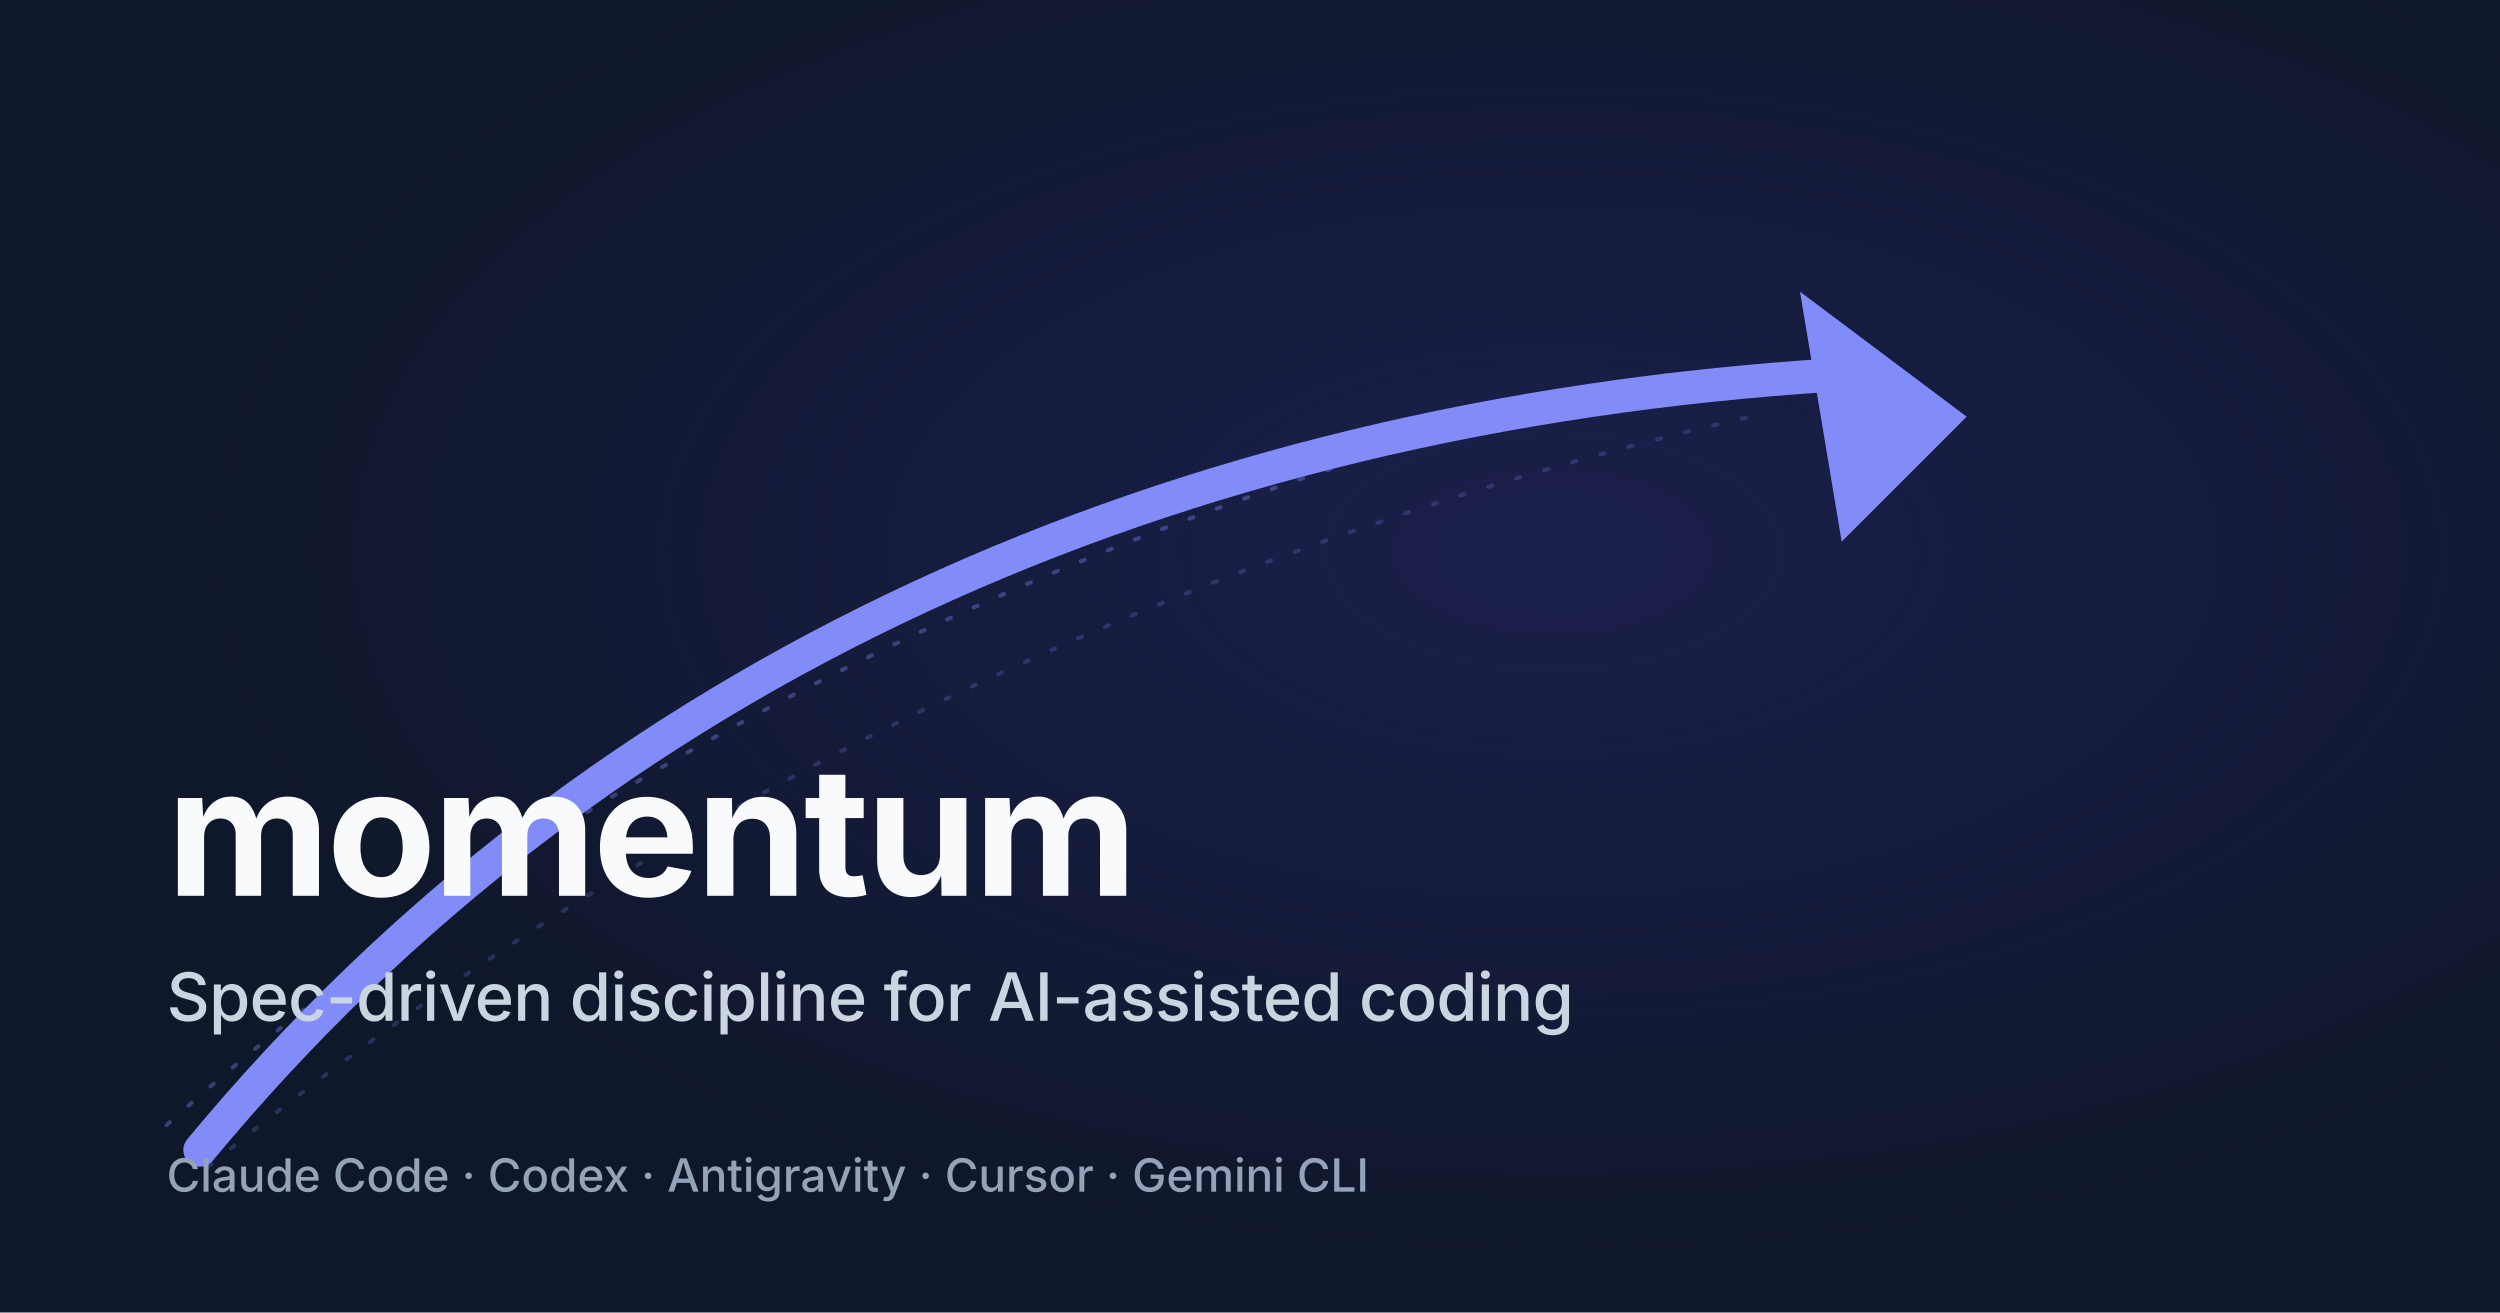
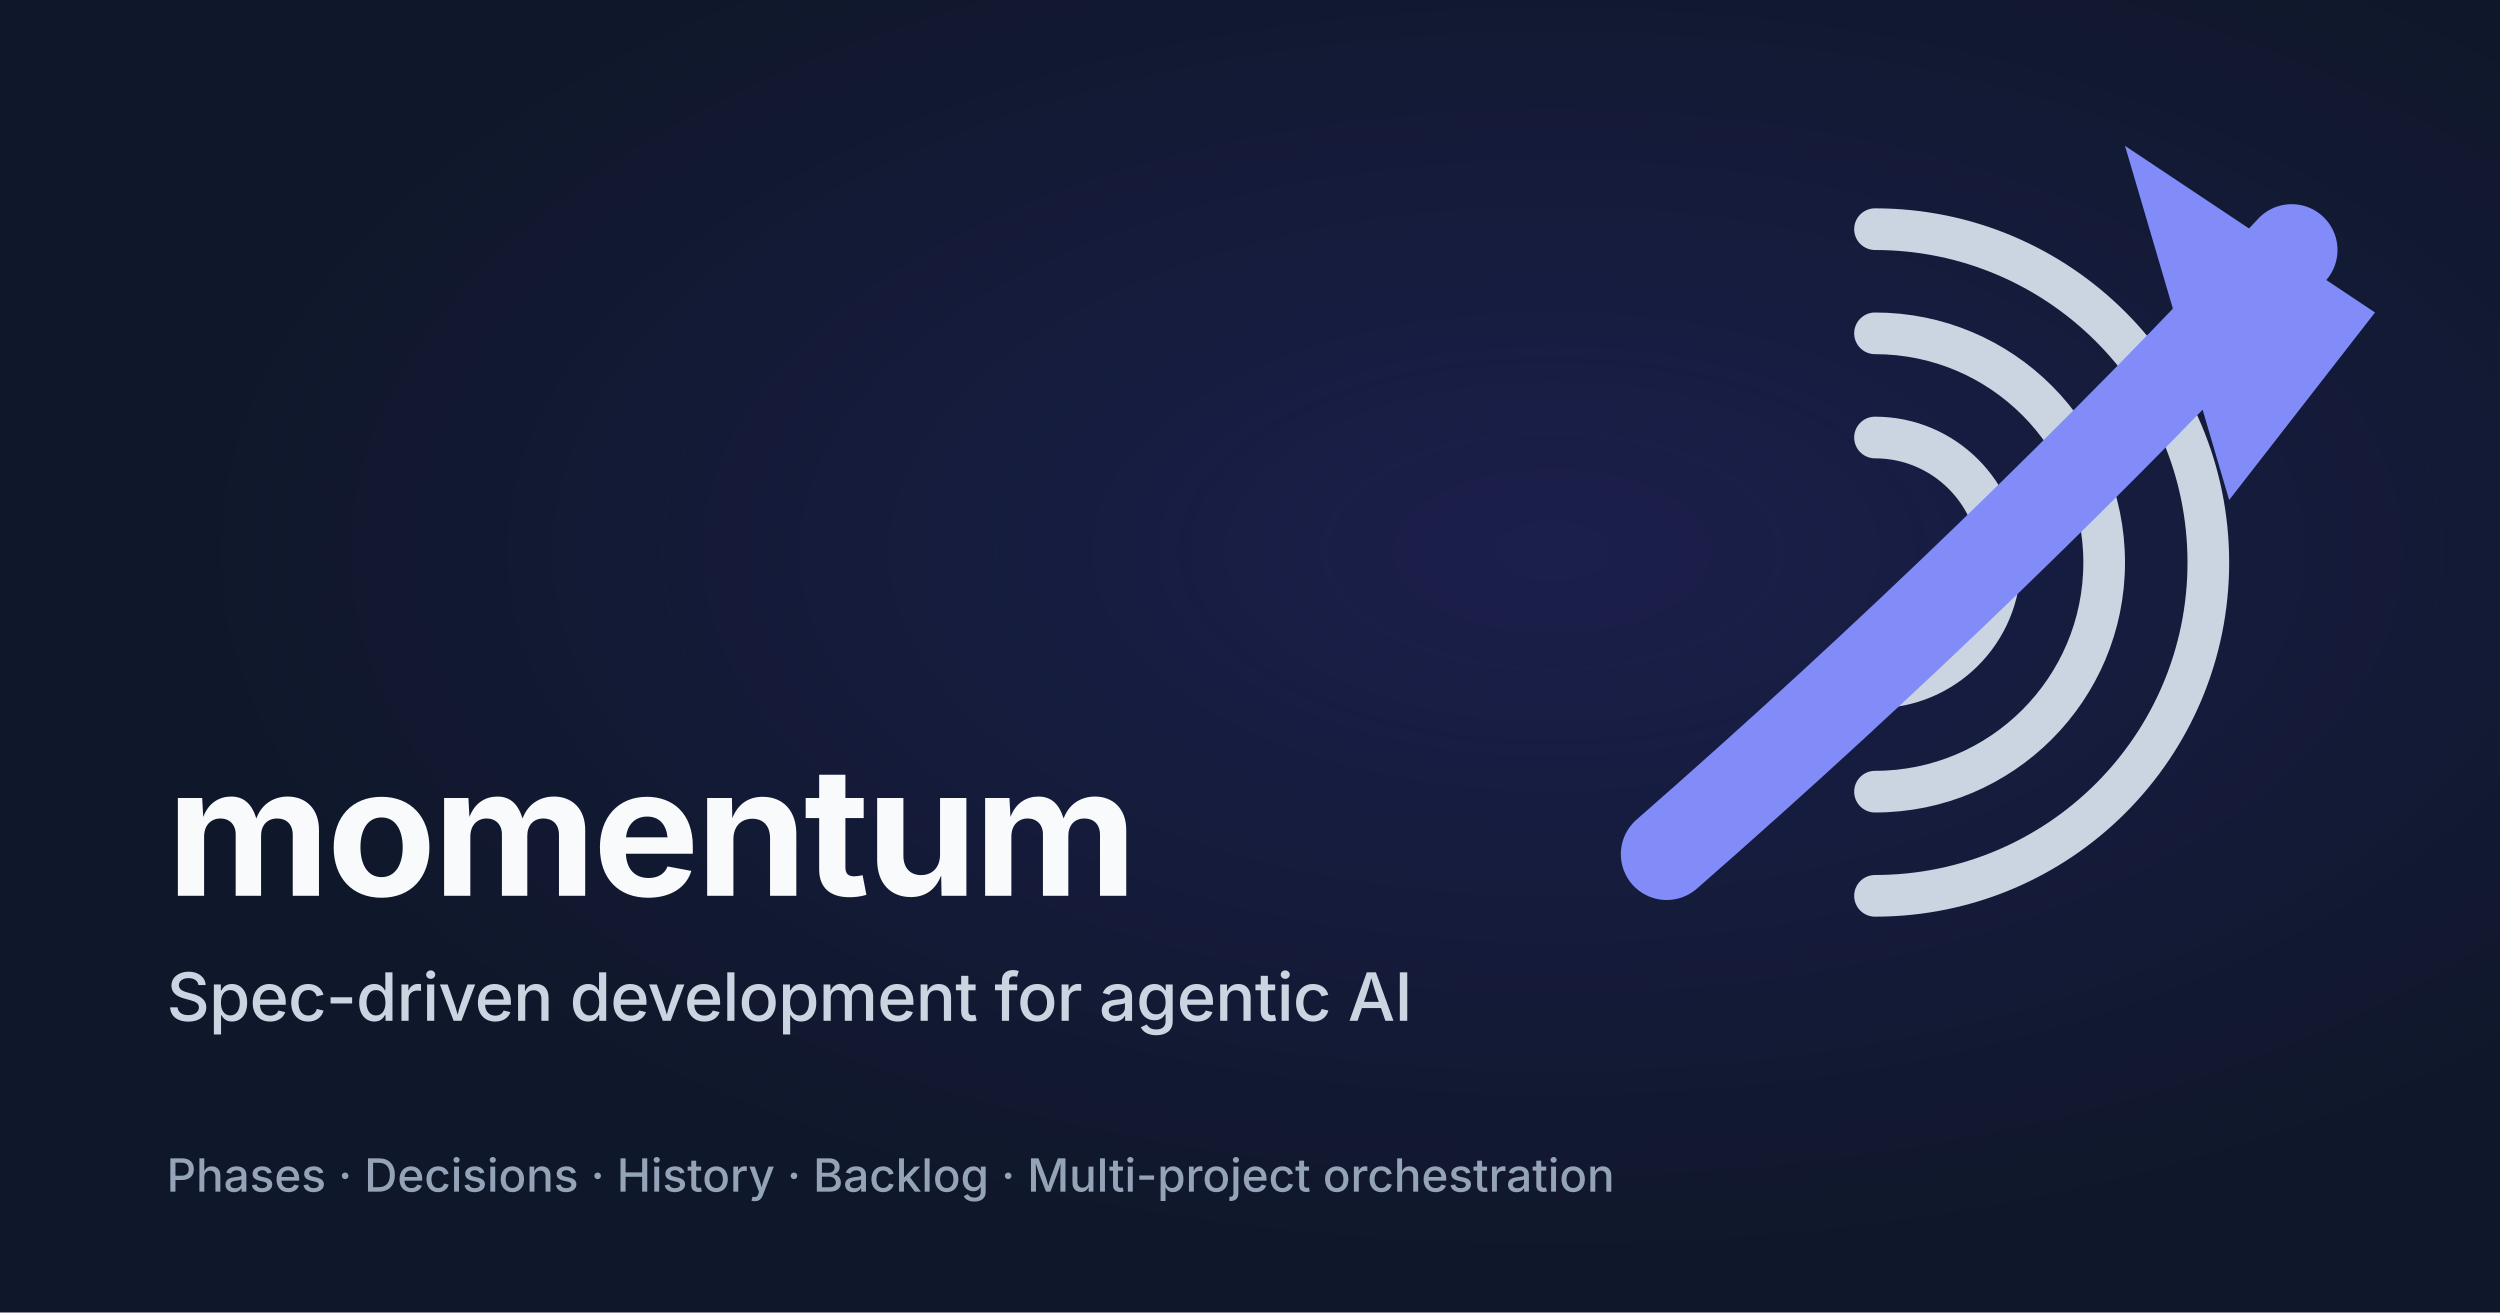
<svg xmlns="http://www.w3.org/2000/svg" viewBox="0 0 1200 630" fill="none">
  <rect width="1200" height="630" fill="#0F172A" />
  <defs>
    <radialGradient id="halo" cx="62%" cy="42%" r="55%">
      <stop offset="0%" stop-color="#4F46E5" stop-opacity="0.18" />
      <stop offset="100%" stop-color="#4F46E5" stop-opacity="0" />
    </radialGradient>
  </defs>
  <rect width="1200" height="630" fill="url(#halo)" />
-   <g fill="none" stroke="#818CF8" stroke-linecap="round">
-     <path d="M 80 540 C 280 360 540 240 800 180" stroke-width="2" stroke-dasharray="2 12" opacity="0.35" />
-     <path d="M 100 560 C 320 380 580 260 840 200" stroke-width="2" stroke-dasharray="2 12" opacity="0.22" />
+   <g transform="translate(820 130)">
+     <g stroke="#CBD5E1" stroke-width="20" stroke-linecap="round" fill="none">
+       <path d="M 80 80 A 60 60 0 0 1 80 200" />
+       <path d="M 80 30 A 110 110 0 0 1 80 250" />
+       <path d="M 80 -20 A 160 160 0 0 1 80 300" />
+     </g>
+     <path d="M -20 280 Q 140 140 280 -10" stroke="#818CF8" stroke-width="44" stroke-linecap="round" fill="none" />
+     <path d="M 200 -60 L 320 20 L 250 110 Z" fill="#818CF8" />
  </g>
-   <path d="M 96 552 C 288 320 564 200 880 180" fill="none" stroke="#818CF8" stroke-width="16" stroke-linecap="round" />
-   <path d="M 864 140 L 944 200 L 884 260 Z" fill="#818CF8" />
  <text x="80" y="430" fill="#F8FAFC" font-family="'Inter Variable', Inter, system-ui, sans-serif" font-size="86" font-weight="700" letter-spacing="-0.02em">momentum</text>
-   <text x="80" y="490" fill="#CBD5E1" font-family="'Inter Variable', Inter, system-ui, sans-serif" font-size="32" font-weight="450" letter-spacing="-0.01em">Spec-driven discipline for AI-assisted coding</text>
-   <text x="80" y="572" fill="#94A3B8" font-family="'Inter Variable', Inter, system-ui, sans-serif" font-size="22" font-weight="500" letter-spacing="0">Claude Code · Codex · Antigravity · Cursor · Gemini CLI</text>
+   <text x="80" y="490" fill="#CBD5E1" font-family="'Inter Variable', Inter, system-ui, sans-serif" font-size="32" font-weight="450" letter-spacing="-0.01em">Spec-driven development for agentic AI</text>
+   <text x="80" y="572" fill="#94A3B8" font-family="'Inter Variable', Inter, system-ui, sans-serif" font-size="22" font-weight="500" letter-spacing="0">Phases · Decisions · History · Backlog · Multi-project orchestration</text>
</svg>
